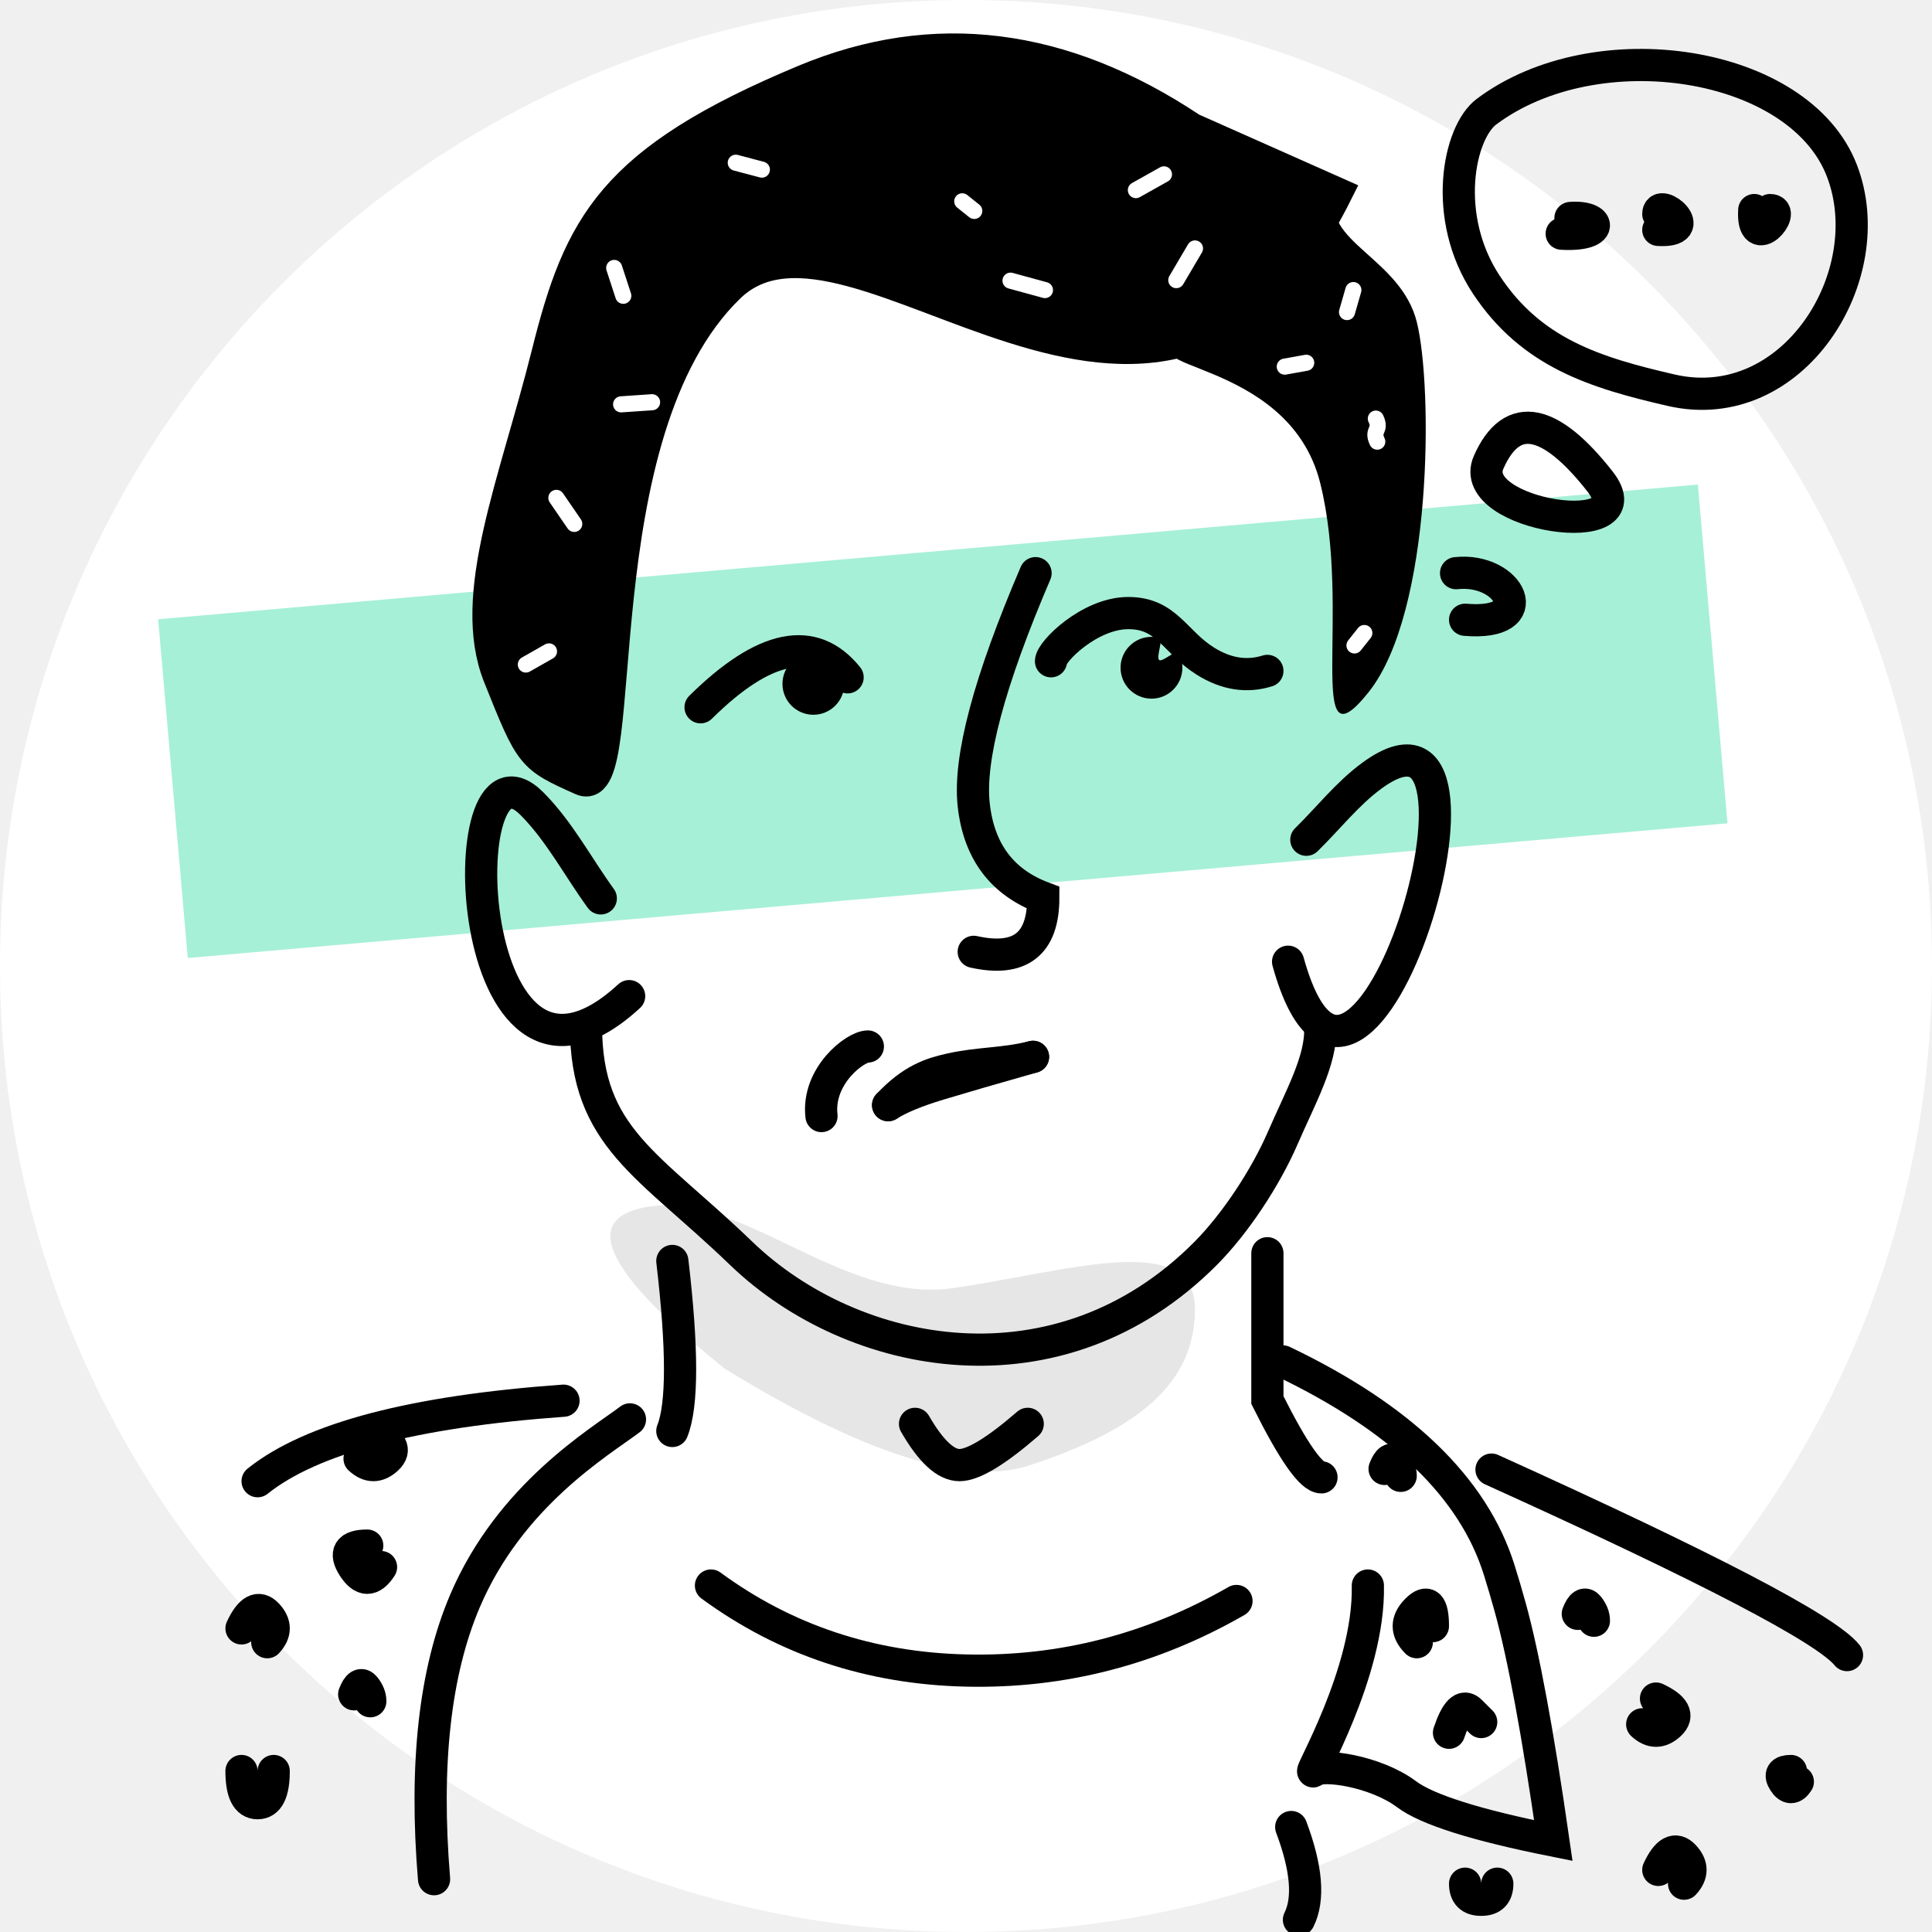
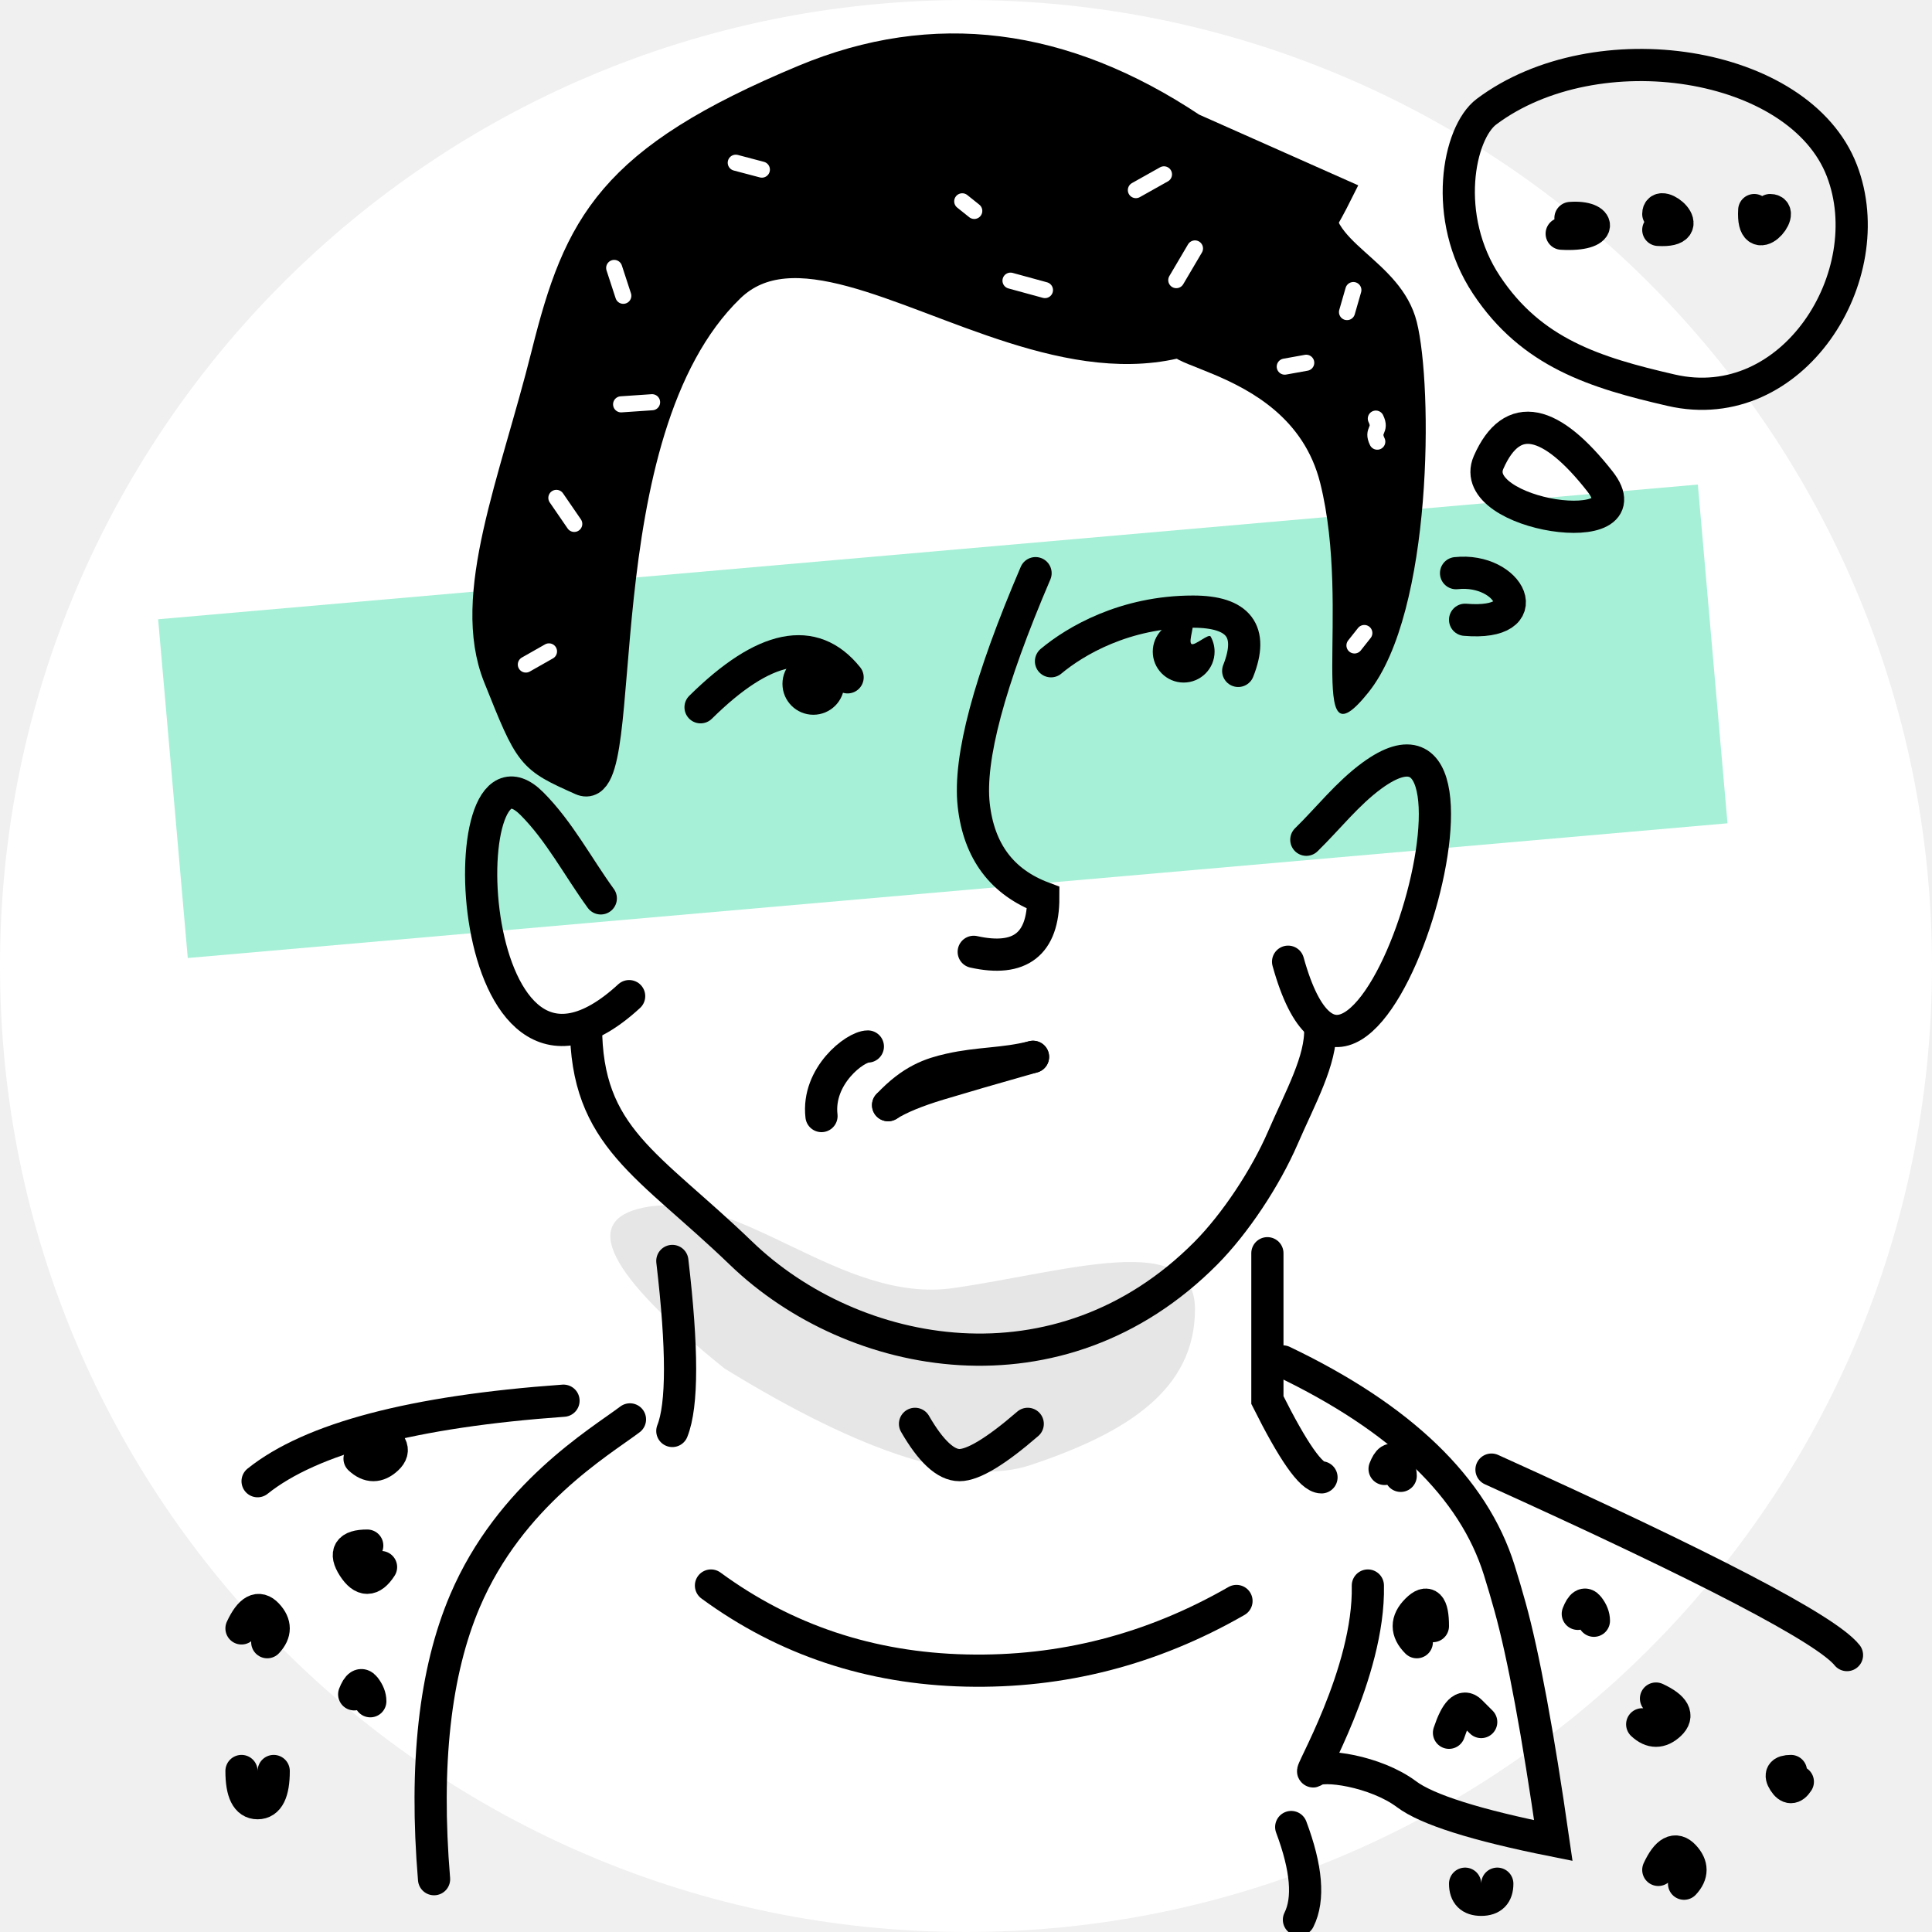
<svg xmlns="http://www.w3.org/2000/svg" width="120px" height="120px" viewBox="0 0 120 120" version="1.1">
  <g id="me" stroke="none" stroke-width="1" fill="none" fill-rule="evenodd">
    <g id="Group" transform="translate(0, -2)">
      <rect id="Rectangle" fill="#FFFFFF" x="0" y="2" width="120" height="120" rx="60" />
      <path d="M40,77 C45.94,75.812 52.198,83.006 59.198,82.006 C66.198,81.006 74.222,78.32 74.222,83.32 C74.222,88.32 70,91 64,93 C60,94.333 53.667,92.333 45,87 C37.707,81.125 36.04,77.792 40,77 Z" id="Path-36" fill-opacity="0.1" fill="#000000" />
      <path d="M56.834,90.438 C57.82,92.146 58.74,93 59.594,93 C60.448,93 61.861,92.146 63.834,90.438" id="Path-69" stroke="#000000" stroke-width="2" stroke-linecap="round" />
      <polygon id="Rectangle" fill="#A6F0D7" transform="translate(58.56, 46.8) rotate(-5) translate(-58.56, -46.8) " points="10.56 36.24 106.56 36.24 106.56 57.36 10.56 57.36" />
      <path d="M97,16.515 C99.679,16.67 99.466,15.396 97.545,15.539" id="Path-2" stroke="#000000" stroke-width="2" stroke-linecap="round" />
      <path d="M103,16.279 C105.679,16.435 103,14.226 103,15.292" id="Path-2" stroke="#000000" stroke-width="2" stroke-linecap="round" />
      <path d="M109,16.279 C111.679,16.435 109,14.226 109,15.292" id="Path-2" stroke="#000000" stroke-width="2" stroke-linecap="round" transform="translate(109.5954, 15.6434) rotate(90) translate(-109.5954, -15.6434) " />
      <path d="M91,40.495 C95.645,40.888 93.769,37.237 90.439,37.6" id="Path-2" stroke="#000000" stroke-width="2" stroke-linecap="round" />
      <path d="M92.46,30.716 C90.993,34.052 102.386,35.732 99.37,31.893 C96.355,28.053 93.927,27.381 92.46,30.716 Z" id="Path-4" stroke="#000000" stroke-width="2" stroke-linecap="round" />
      <path d="M95.828,24.298 C100.351,26.548 104.355,25.657 109.034,24.222 C116.447,21.948 116.82,11.502 111.395,7.113 C105.682,2.491 93.801,7.134 90.446,14.976 C89.591,16.974 91.305,22.049 95.828,24.298 Z" id="Path-8" stroke="#000000" stroke-width="2" stroke-linecap="round" transform="translate(102.6585, 15.47025) rotate(30) translate(-102.6585, -15.47025) " />
      <g id="illustration" transform="translate(14.6, 4.555002)">
        <path d="M65.08,82.005 C72.44,85.525 76.92,89.845 78.52,94.965 C78.755,95.716 78.979,96.477 79.193,97.249 C80.023,100.242 80.919,105.08 81.88,111.765 C77.08,110.805 74.04,109.845 72.76,108.885 C70.84,107.445 67.48,106.965 67,107.445 C66.52,107.925 70.478,101.375 70.36,95.925" id="Path-27" stroke="#000000" stroke-width="2" stroke-linecap="round" />
        <path d="M88.257,102.945 C89.4,103.478 89.686,104.012 89.114,104.545 C88.543,105.078 87.971,105.078 87.4,104.545" id="Path-40" stroke="#000000" stroke-width="2" stroke-linecap="round" />
        <path d="M83.4,97.683 C83.622,97.112 83.844,96.969 84.067,97.255 C84.289,97.54 84.4,97.826 84.4,98.112" id="Path-41" stroke="#000000" stroke-width="2" stroke-linecap="round" />
        <path d="M96.638,107.445 C96.067,107.445 95.924,107.667 96.21,108.112 C96.495,108.556 96.781,108.556 97.067,108.112" id="Path-42" stroke="#000000" stroke-width="2" stroke-linecap="round" />
        <path d="M88.4,113.588 C88.933,112.445 89.467,112.159 90,112.731 C90.533,113.302 90.533,113.874 90,114.445" id="Path-43" stroke="#000000" stroke-width="2" stroke-linecap="round" />
        <path d="M8.59,86.445 C9.733,86.978 10.019,87.512 9.448,88.045 C8.876,88.578 8.305,88.578 7.733,88.045" id="Path-40" stroke="#000000" stroke-width="2" stroke-linecap="round" />
        <path d="M8.21,93.445 C7.067,93.445 6.781,93.889 7.352,94.778 C7.924,95.667 8.495,95.667 9.067,94.778" id="Path-42" stroke="#000000" stroke-width="2" stroke-linecap="round" />
        <path d="M0.4,98.588 C0.933,97.445 1.467,97.159 2,97.731 C2.533,98.302 2.533,98.874 2,99.445" id="Path-43" stroke="#000000" stroke-width="2" stroke-linecap="round" />
        <path d="M76.4,114.445 C76.4,115.112 76.733,115.445 77.4,115.445 C78.067,115.445 78.4,115.112 78.4,114.445" id="Path-44" stroke="#000000" stroke-width="2" stroke-linecap="round" />
        <path d="M0.4,107.445 C0.4,108.778 0.733,109.445 1.4,109.445 C2.067,109.445 2.4,108.778 2.4,107.445" id="Path-44" stroke="#000000" stroke-width="2" stroke-linecap="round" />
        <path d="M75.4,105.07 C75.844,103.737 76.289,103.292 76.733,103.737 C77.178,104.181 77.4,104.403 77.4,104.403" id="Path-45" stroke="#000000" stroke-width="2" stroke-linecap="round" />
        <path d="M73.4,99.445 C72.733,98.778 72.733,98.112 73.4,97.445 C74.067,96.778 74.4,97.112 74.4,98.445" id="Path-46" stroke="#000000" stroke-width="2" stroke-linecap="round" />
        <path d="M20.4,84.445 C11.067,85.112 4.733,86.778 1.4,89.445" id="Path-47" stroke="#000000" stroke-width="2" stroke-linecap="round" />
        <path d="M7.4,102.683 C7.622,102.112 7.844,101.969 8.067,102.255 C8.289,102.54 8.4,102.826 8.4,103.112" id="Path-41" stroke="#000000" stroke-width="2" stroke-linecap="round" />
        <path d="M71.4,88.683 C71.622,88.112 71.844,87.969 72.067,88.255 C72.289,88.54 72.4,88.826 72.4,89.112" id="Path-41" stroke="#000000" stroke-width="2" stroke-linecap="round" />
        <path d="M12.36,114.165 C11.768,107.039 12.408,101.279 14.28,96.885 C17.088,90.294 22.642,87.027 24.528,85.606" id="Path-28" stroke="#000000" stroke-width="2" stroke-linecap="round" />
        <path d="M65.6,110.925 C66.56,113.485 66.72,115.405 66.08,116.685" id="Path-29" stroke="#000000" stroke-width="2" stroke-linecap="round" />
        <path d="M78.04,88.725 C91.48,94.805 98.84,98.645 100.12,100.245" id="Path-30" stroke="#000000" stroke-width="2" stroke-linecap="round" />
        <path d="M29.56,95.925 C34.173,99.307 39.453,101.067 45.4,101.205 C51.347,101.343 56.947,99.903 62.2,96.885" id="Path-32" stroke="#000000" stroke-width="2" stroke-linecap="round" />
        <path d="M21.797,61.164 C21.797,68.115 25.679,69.742 31.428,75.285 C38.4,82.005 51.202,84.445 60.296,75.285 C62.114,73.454 64.001,70.607 65.08,68.115 C66.159,65.624 67.48,63.285 67.4,61.309" id="Path-5" stroke="#000000" stroke-width="2" stroke-linecap="round" />
        <path d="M22.716,53.245 C21.291,51.285 20.15,49.081 18.44,47.364 C13.192,42.093 14.028,68.936 24.477,59.317" id="Path-6" stroke="#000000" stroke-width="2" stroke-linecap="round" />
        <path d="M66.539,49.603 C67.897,48.276 69.085,46.739 70.614,45.62 C80.125,38.66 69.861,73.238 65.406,57.179" id="Path-7" stroke="#000000" stroke-width="2" stroke-linecap="round" />
        <path d="M21.546,45.855 C24.692,47.265 21.279,24.374 30.683,15.265 C38.474,7.718 57.4,31.445 68.4,9.445 L59.4,5.445 C51.4,0.112 43.4,-0.888 35.4,2.445 C23.4,7.445 21.4,11.445 19.4,19.445 C17.4,27.445 14.4,34.445 16.4,39.445 C18.4,44.445 18.4,44.445 21.546,45.855 Z" id="Path-12" stroke="#000000" stroke-width="2" fill="#000000" stroke-linecap="round" />
        <path d="M59.4,18.445 C54.4,20.445 65.4,19.445 67.4,27.445 C69.4,35.445 66.4,45.445 70.4,40.445 C74.4,35.445 74.4,21.445 73.4,17.445 C72.4,13.445 67.4,12.445 68.4,9.445 C69.4,6.445 64.4,16.445 59.4,18.445 Z" id="Path-39" fill="#000000" />
        <g id="hair" transform="translate(18.0618, 7.266215)" stroke="#FFFFFF" stroke-linecap="round">
          <path d="M27.851,3.279 C27.602,3.08 27.354,2.881 27.105,2.683" id="Path-48" />
          <path d="M30.103,7.611 C30.816,7.806 31.529,8.001 32.242,8.196" id="Path-49" />
          <path d="M40.4,7.578 C40.787,6.922 41.173,6.266 41.56,5.61" id="Path-50" />
          <path d="M37.89,1.987 C38.471,1.661 39.053,1.335 39.634,1.008" id="Path-51" />
          <path d="M-7.10542736e-15,31.454 C0.479,31.182 0.958,30.91 1.437,30.638" id="Path-52" />
          <path d="M1.896,21.103 C2.266,21.642 2.636,22.18 3.006,22.719" id="Path-53" />
          <path d="M5.917,15.293 C6.558,15.249 7.199,15.206 7.84,15.162" id="Path-54" />
          <path d="M6.052,8.55 C5.864,7.973 5.675,7.397 5.487,6.821" id="Path-55" />
          <path d="M13.038,0.286 C13.578,0.429 14.119,0.571 14.659,0.714" id="Path-56" />
          <path d="M52.883,17.611 C52.514,16.853 53.162,16.937 52.794,16.179" id="Path-57" />
          <path d="M47.137,12.951 C47.581,12.871 48.026,12.791 48.47,12.711" id="Path-58" />
          <path d="M51.398,8.195 C51.267,8.651 51.135,9.107 51.004,9.563" id="Path-59" />
          <path d="M51.467,30.268 C51.671,30.01 51.875,29.753 52.079,29.496" id="Path-60" />
        </g>
        <path d="M29.753,43.108 C31.866,37.974 34.426,36.214 37.433,37.828" id="Path-20" stroke="#000000" stroke-width="2" stroke-linecap="round" transform="translate(33.59315, 40.17842) rotate(23) translate(-33.59315, -40.17842) " />
-         <path d="M64.12,39.116 C62.84,39.515 61.56,39.315 60.28,38.517 C58.36,37.32 57.88,35.524 55.48,35.524 C53.08,35.524 50.68,37.919 50.68,38.517" id="Path-21" stroke="#000000" stroke-width="2" stroke-linecap="round" />
+         <path d="M62.308,39.116 C63.281,36.662 62.346,35.434 59.504,35.434 C55.241,35.434 52.167,37.275 50.68,38.517" id="Path-21" stroke="#000000" stroke-width="2" stroke-linecap="round" />
        <path d="M49.72,33.045 C46.84,39.765 45.56,44.565 45.88,47.445 C46.2,50.325 47.64,52.245 50.2,53.205 C50.2,56.085 48.76,57.205 45.88,56.565" id="Path-23" stroke="#000000" stroke-width="2" stroke-linecap="round" />
        <path d="M39.304,62.445 C38.517,62.445 36.136,64.271 36.424,66.765" id="Path-24" stroke="#000000" stroke-width="2" stroke-linecap="round" />
        <path d="M40.562,66.088 C42.044,64.507 43.234,64.132 44.392,63.869 C46.242,63.45 47.713,63.553 49.562,63.088" id="Path-19" stroke="#000000" stroke-width="2" stroke-linecap="round" />
        <path d="M40.562,66.088 C41.263,65.644 42.316,65.209 43.722,64.784 C45.128,64.359 47.075,63.794 49.562,63.088" id="Path-22" stroke="#000000" stroke-width="2" stroke-linecap="round" />
        <path d="M27.16,75.765 C27.8,81.205 27.8,84.725 27.16,86.325" id="Path-33" stroke="#000000" stroke-width="2" stroke-linecap="round" />
        <path d="M64.12,75.285 L64.12,84.405 C65.72,87.605 66.84,89.205 67.48,89.205" id="Path-34" stroke="#000000" stroke-width="2" stroke-linecap="round" />
-         <path d="M56.92,40.84 C57.98,40.84 58.84,39.98 58.84,38.92 C58.84,38.579 58.751,38.258 58.595,37.98 C58.477,37.771 57.584,38.591 57.4,38.44 C57.19,38.268 57.679,37.134 57.408,37.063 C57.252,37.022 57.089,37 56.92,37 C55.86,37 55,37.86 55,38.92 C55,39.98 55.86,40.84 56.92,40.84 Z" id="Oval" fill="#000000" />
+         <path d="M58.92,39.84 C59.98,39.84 60.84,38.98 60.84,37.92 C60.84,37.579 60.751,37.258 60.595,36.98 C60.477,36.771 59.584,37.591 59.4,37.44 C59.19,37.268 59.679,36.134 59.408,36.063 C59.252,36.022 59.089,36 58.92,36 C57.86,36 57,36.86 57,37.92 C57,38.98 57.86,39.84 58.92,39.84 Z" id="Oval" fill="#000000" />
        <circle id="Oval" fill="#000000" cx="35.92" cy="39.92" r="1.92" />
      </g>
    </g>
  </g>
</svg>
